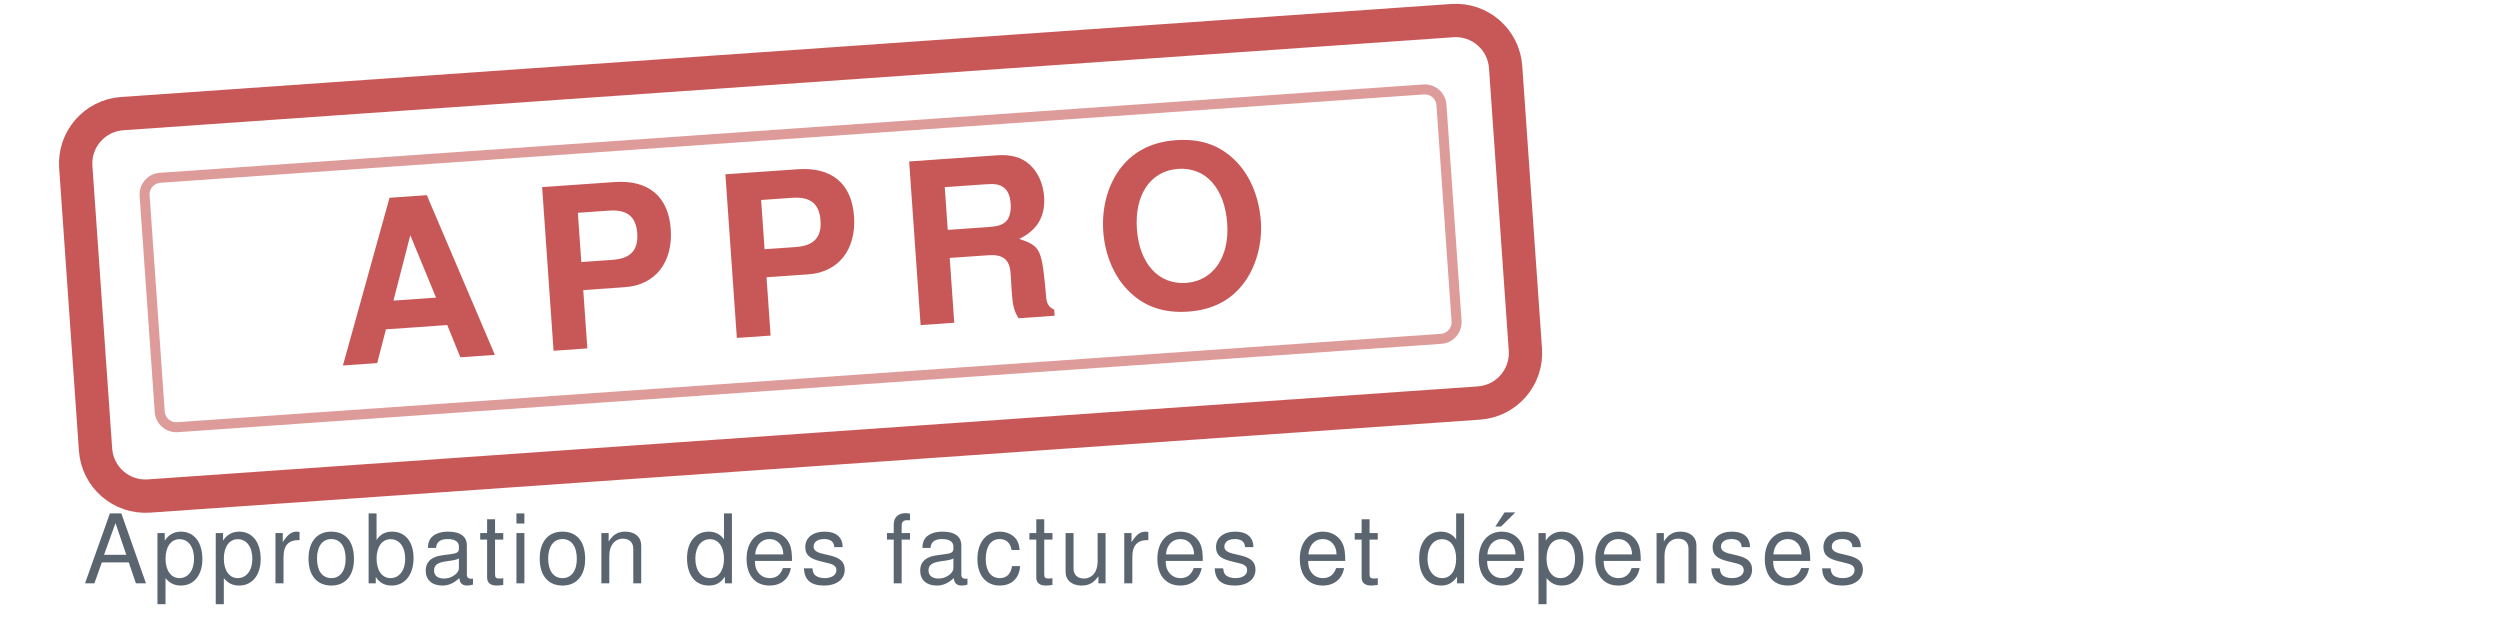
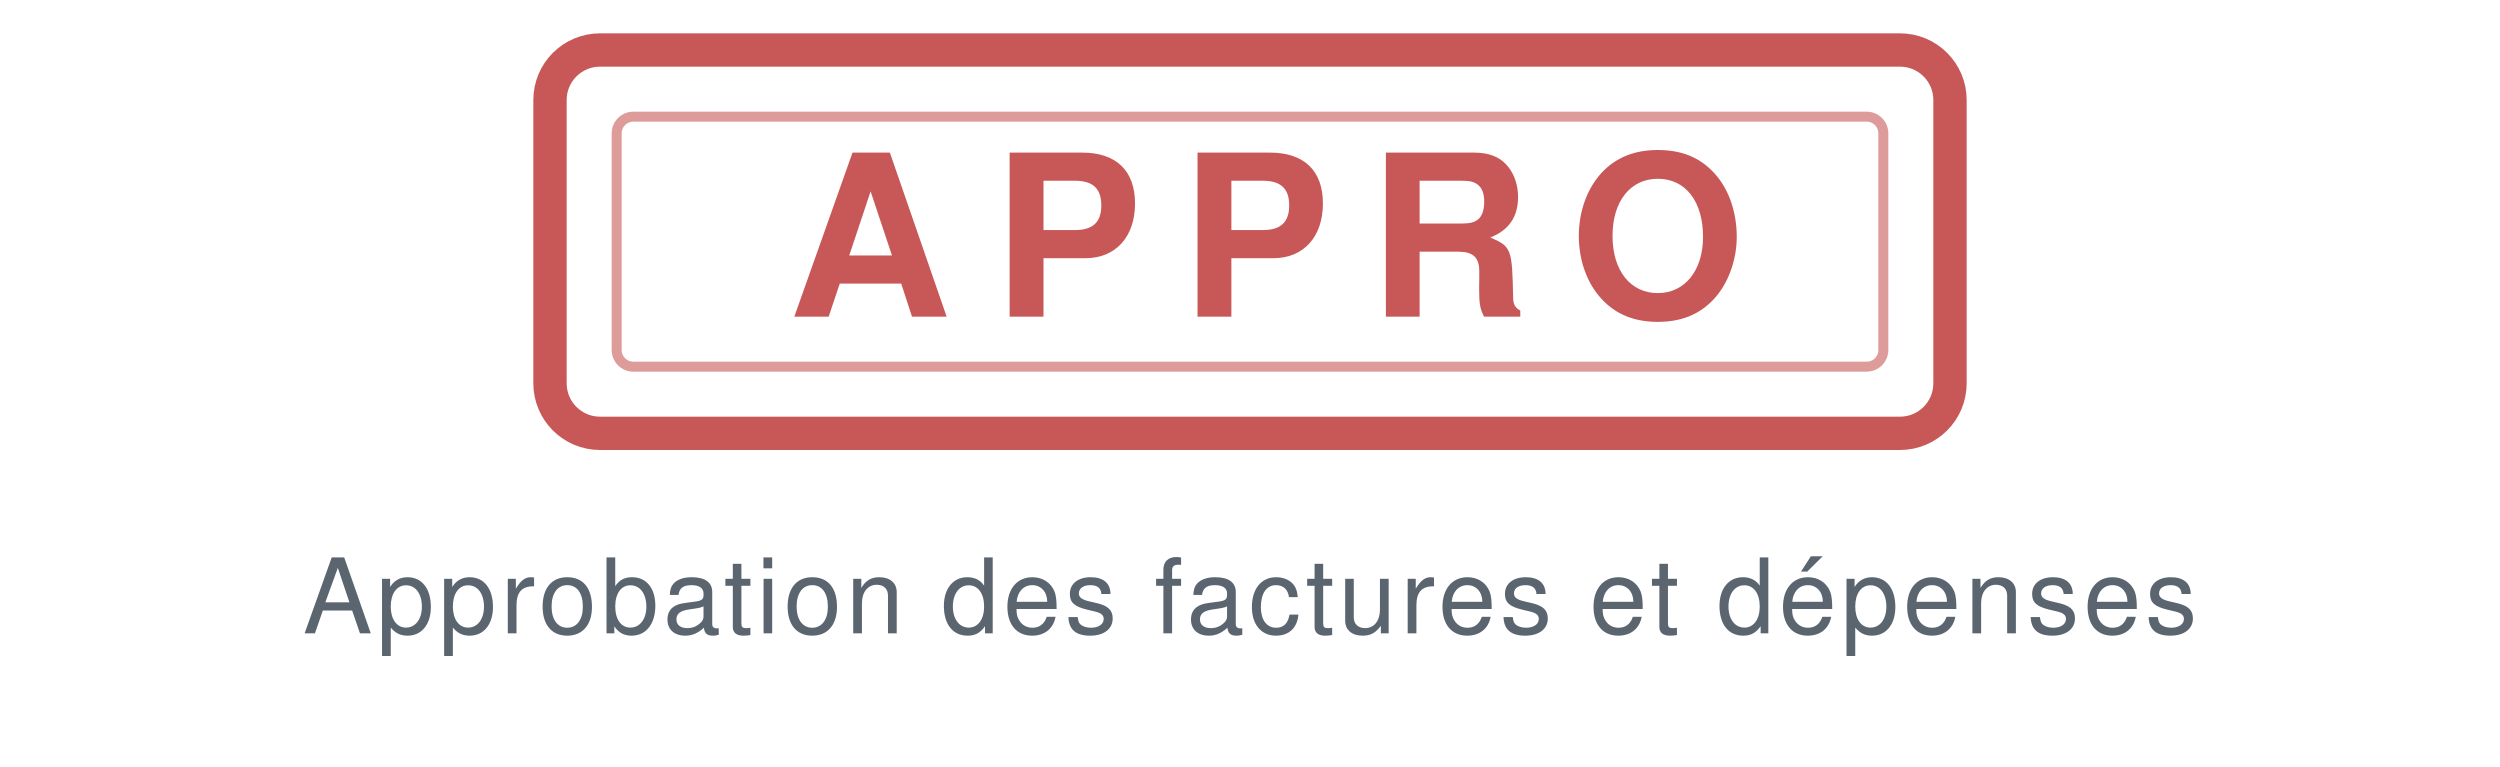
- <svg xmlns="http://www.w3.org/2000/svg" viewBox="0 0 300 76" width="300" height="76" role="img" aria-label="APPRO">
+ <svg xmlns="http://www.w3.org/2000/svg" viewBox="0 0 300 92" width="300" height="92" role="img" aria-label="APPRO — Approbation des factures et dépenses">
  <defs>
    <style>
-       .h-word { font-family: 'Helvetica Neue', Helvetica, Arial, sans-serif; font-weight: 800; letter-spacing: 4.5px; fill: #C5504F; }
-       .h-tag  { font-family: 'Helvetica Neue', Helvetica, Arial, sans-serif; font-weight: 500; letter-spacing: 0.6px; fill: #5B6570; }
+       .h-word { font-family: 'Helvetica Neue', Helvetica, Arial, sans-serif; font-weight: 800; letter-spacing: 5px; fill: #C5504F; }
+       .h-tag  { font-family: 'Helvetica Neue', Helvetica, Arial, sans-serif; font-weight: 500; letter-spacing: 0.5px; fill: #5B6570; }
    </style>
  </defs>
-   <g transform="rotate(-4 96 30)" opacity="0.95">
-     <rect x="10" y="8" width="172" height="46" rx="6" fill="none" stroke="#C5504F" stroke-width="4" />
-     <rect x="18" y="16" width="156" height="30" rx="2" fill="none" stroke="#C5504F" stroke-width="1.2" opacity="0.6" />
-     <text class="h-word" x="96" y="40" font-size="27" text-anchor="middle">APPRO</text>
+   <g opacity="0.95">
+     <rect x="66" y="6" width="168" height="46" rx="6" fill="none" stroke="#C5504F" stroke-width="4" />
+     <rect x="74" y="14" width="152" height="30" rx="2" fill="none" stroke="#C5504F" stroke-width="1.2" opacity="0.6" />
+     <text class="h-word" x="152" y="38" font-size="27" text-anchor="middle">APPRO</text>
  </g>
-   <text class="h-tag" x="10" y="70" font-size="11.5">Approbation des factures et dépenses</text>
+   <text class="h-tag" x="150" y="76" font-size="12.5" text-anchor="middle">Approbation des factures et dépenses</text>
</svg>
